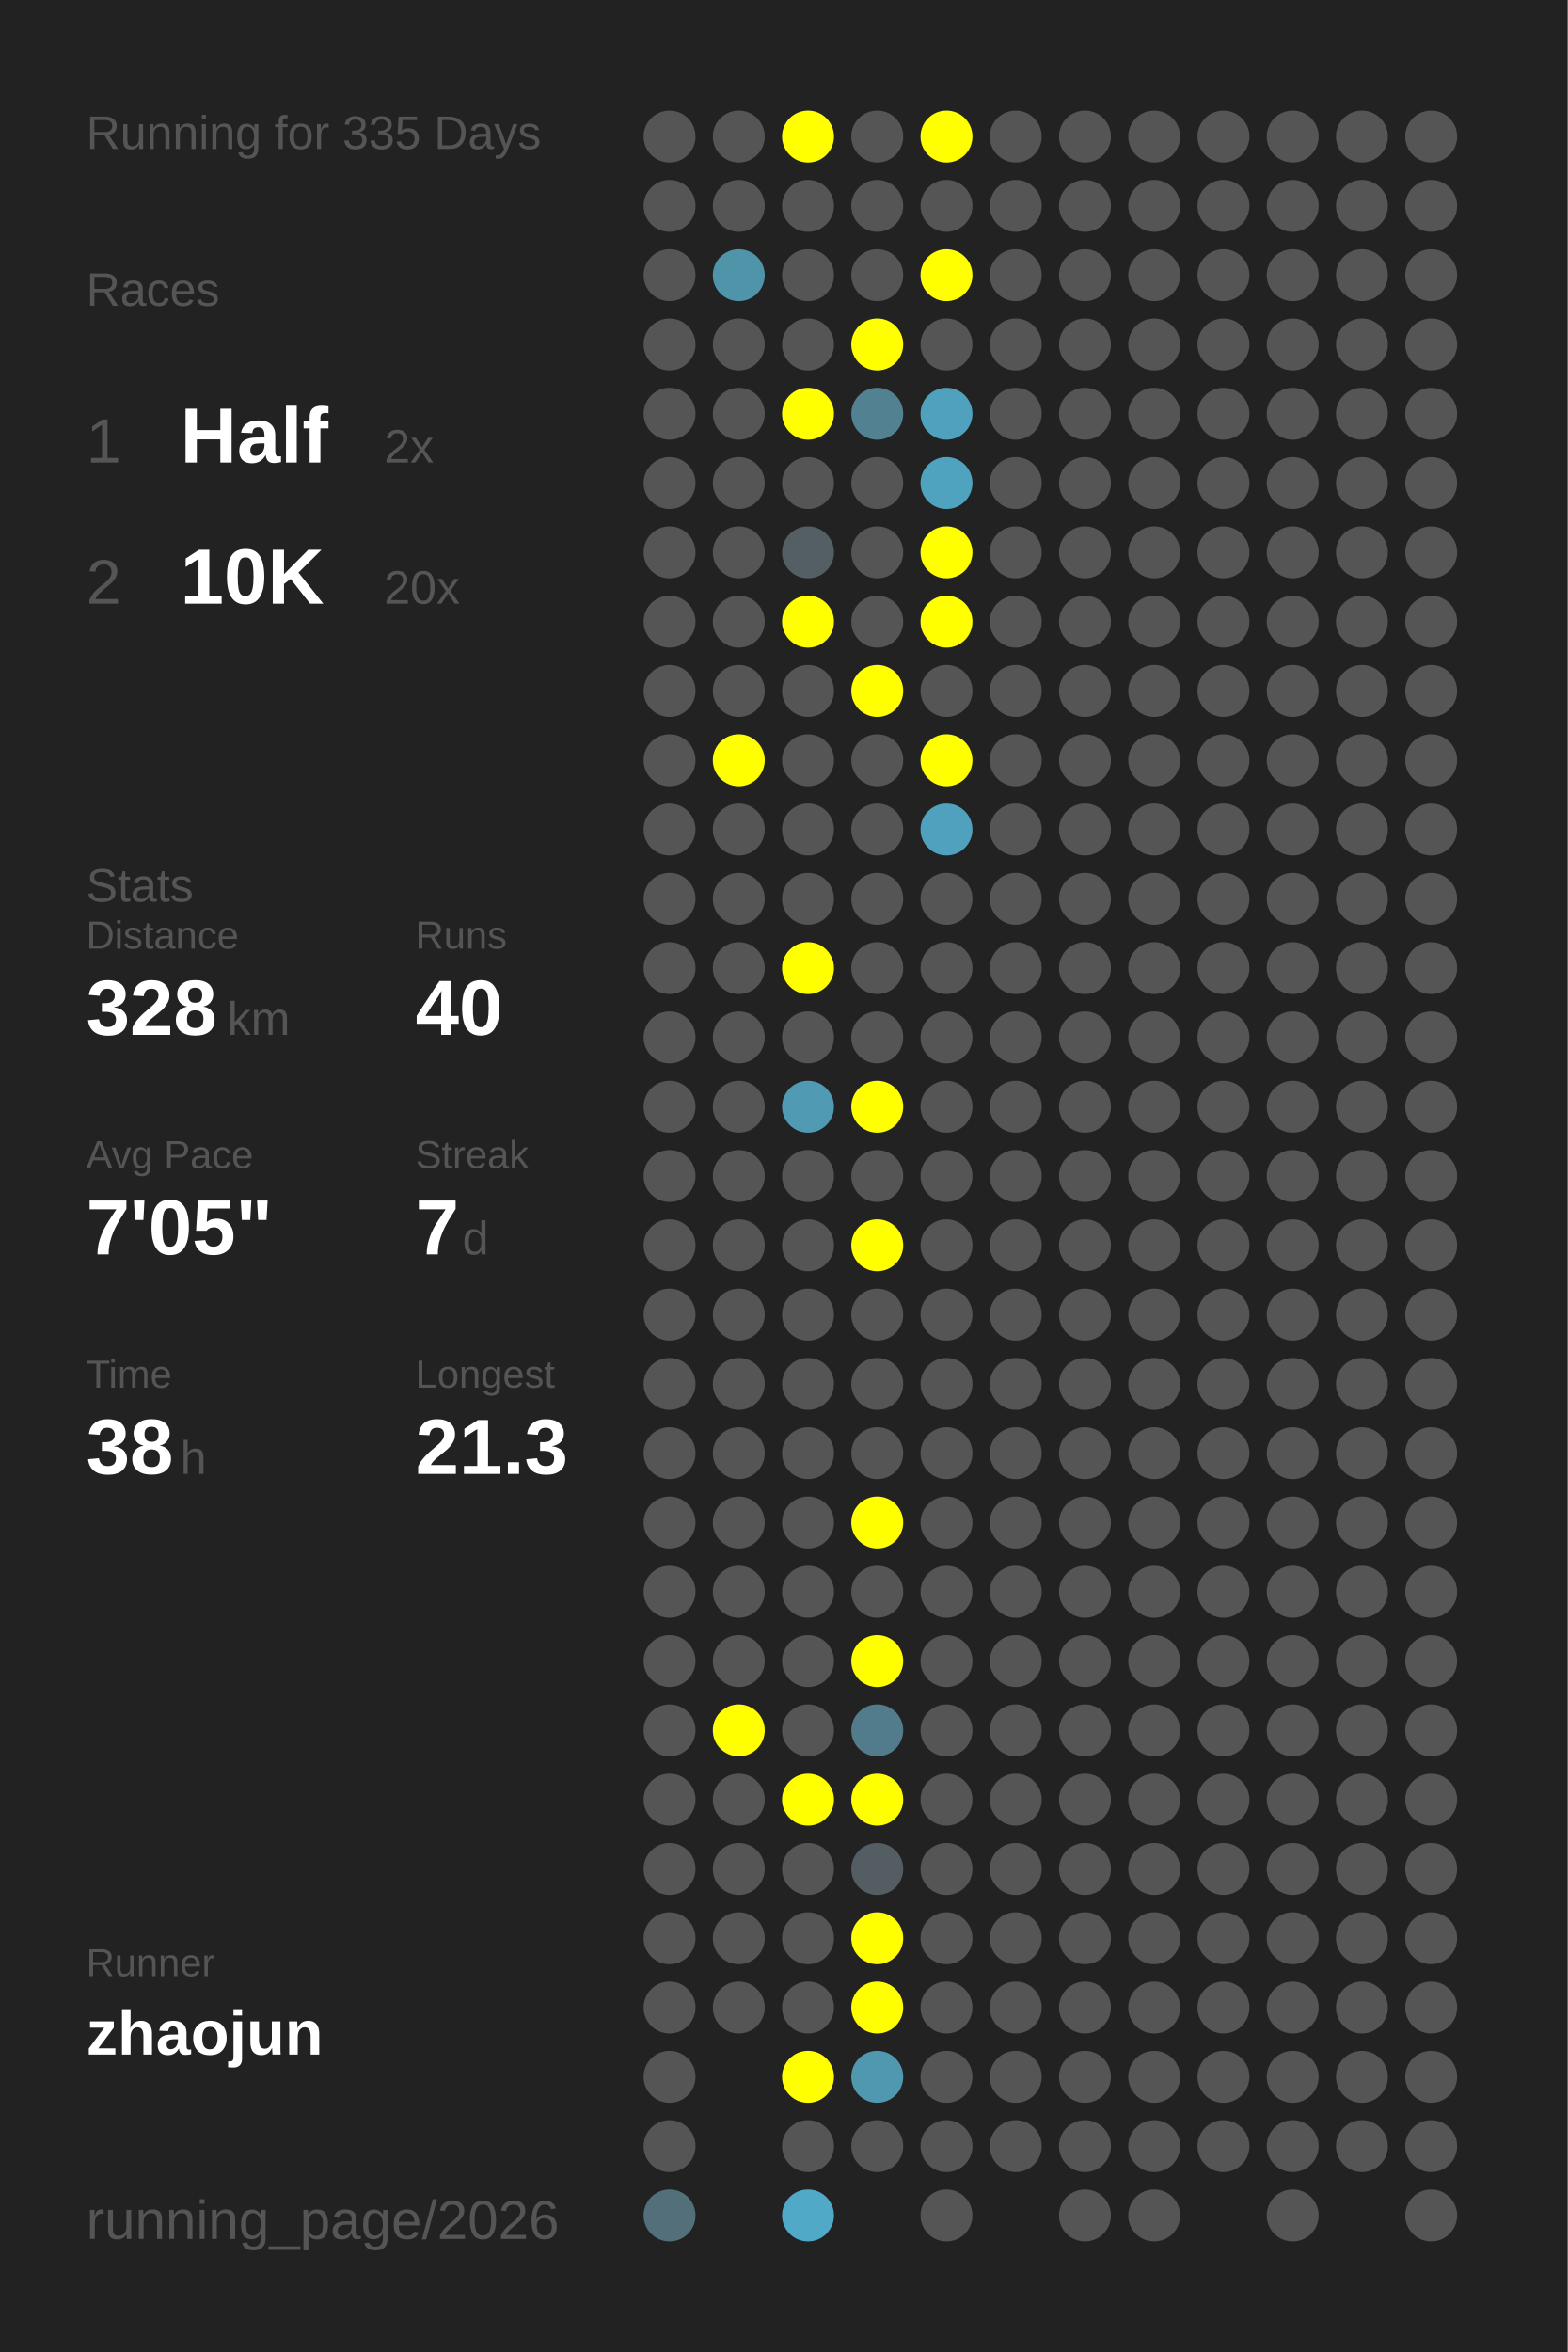
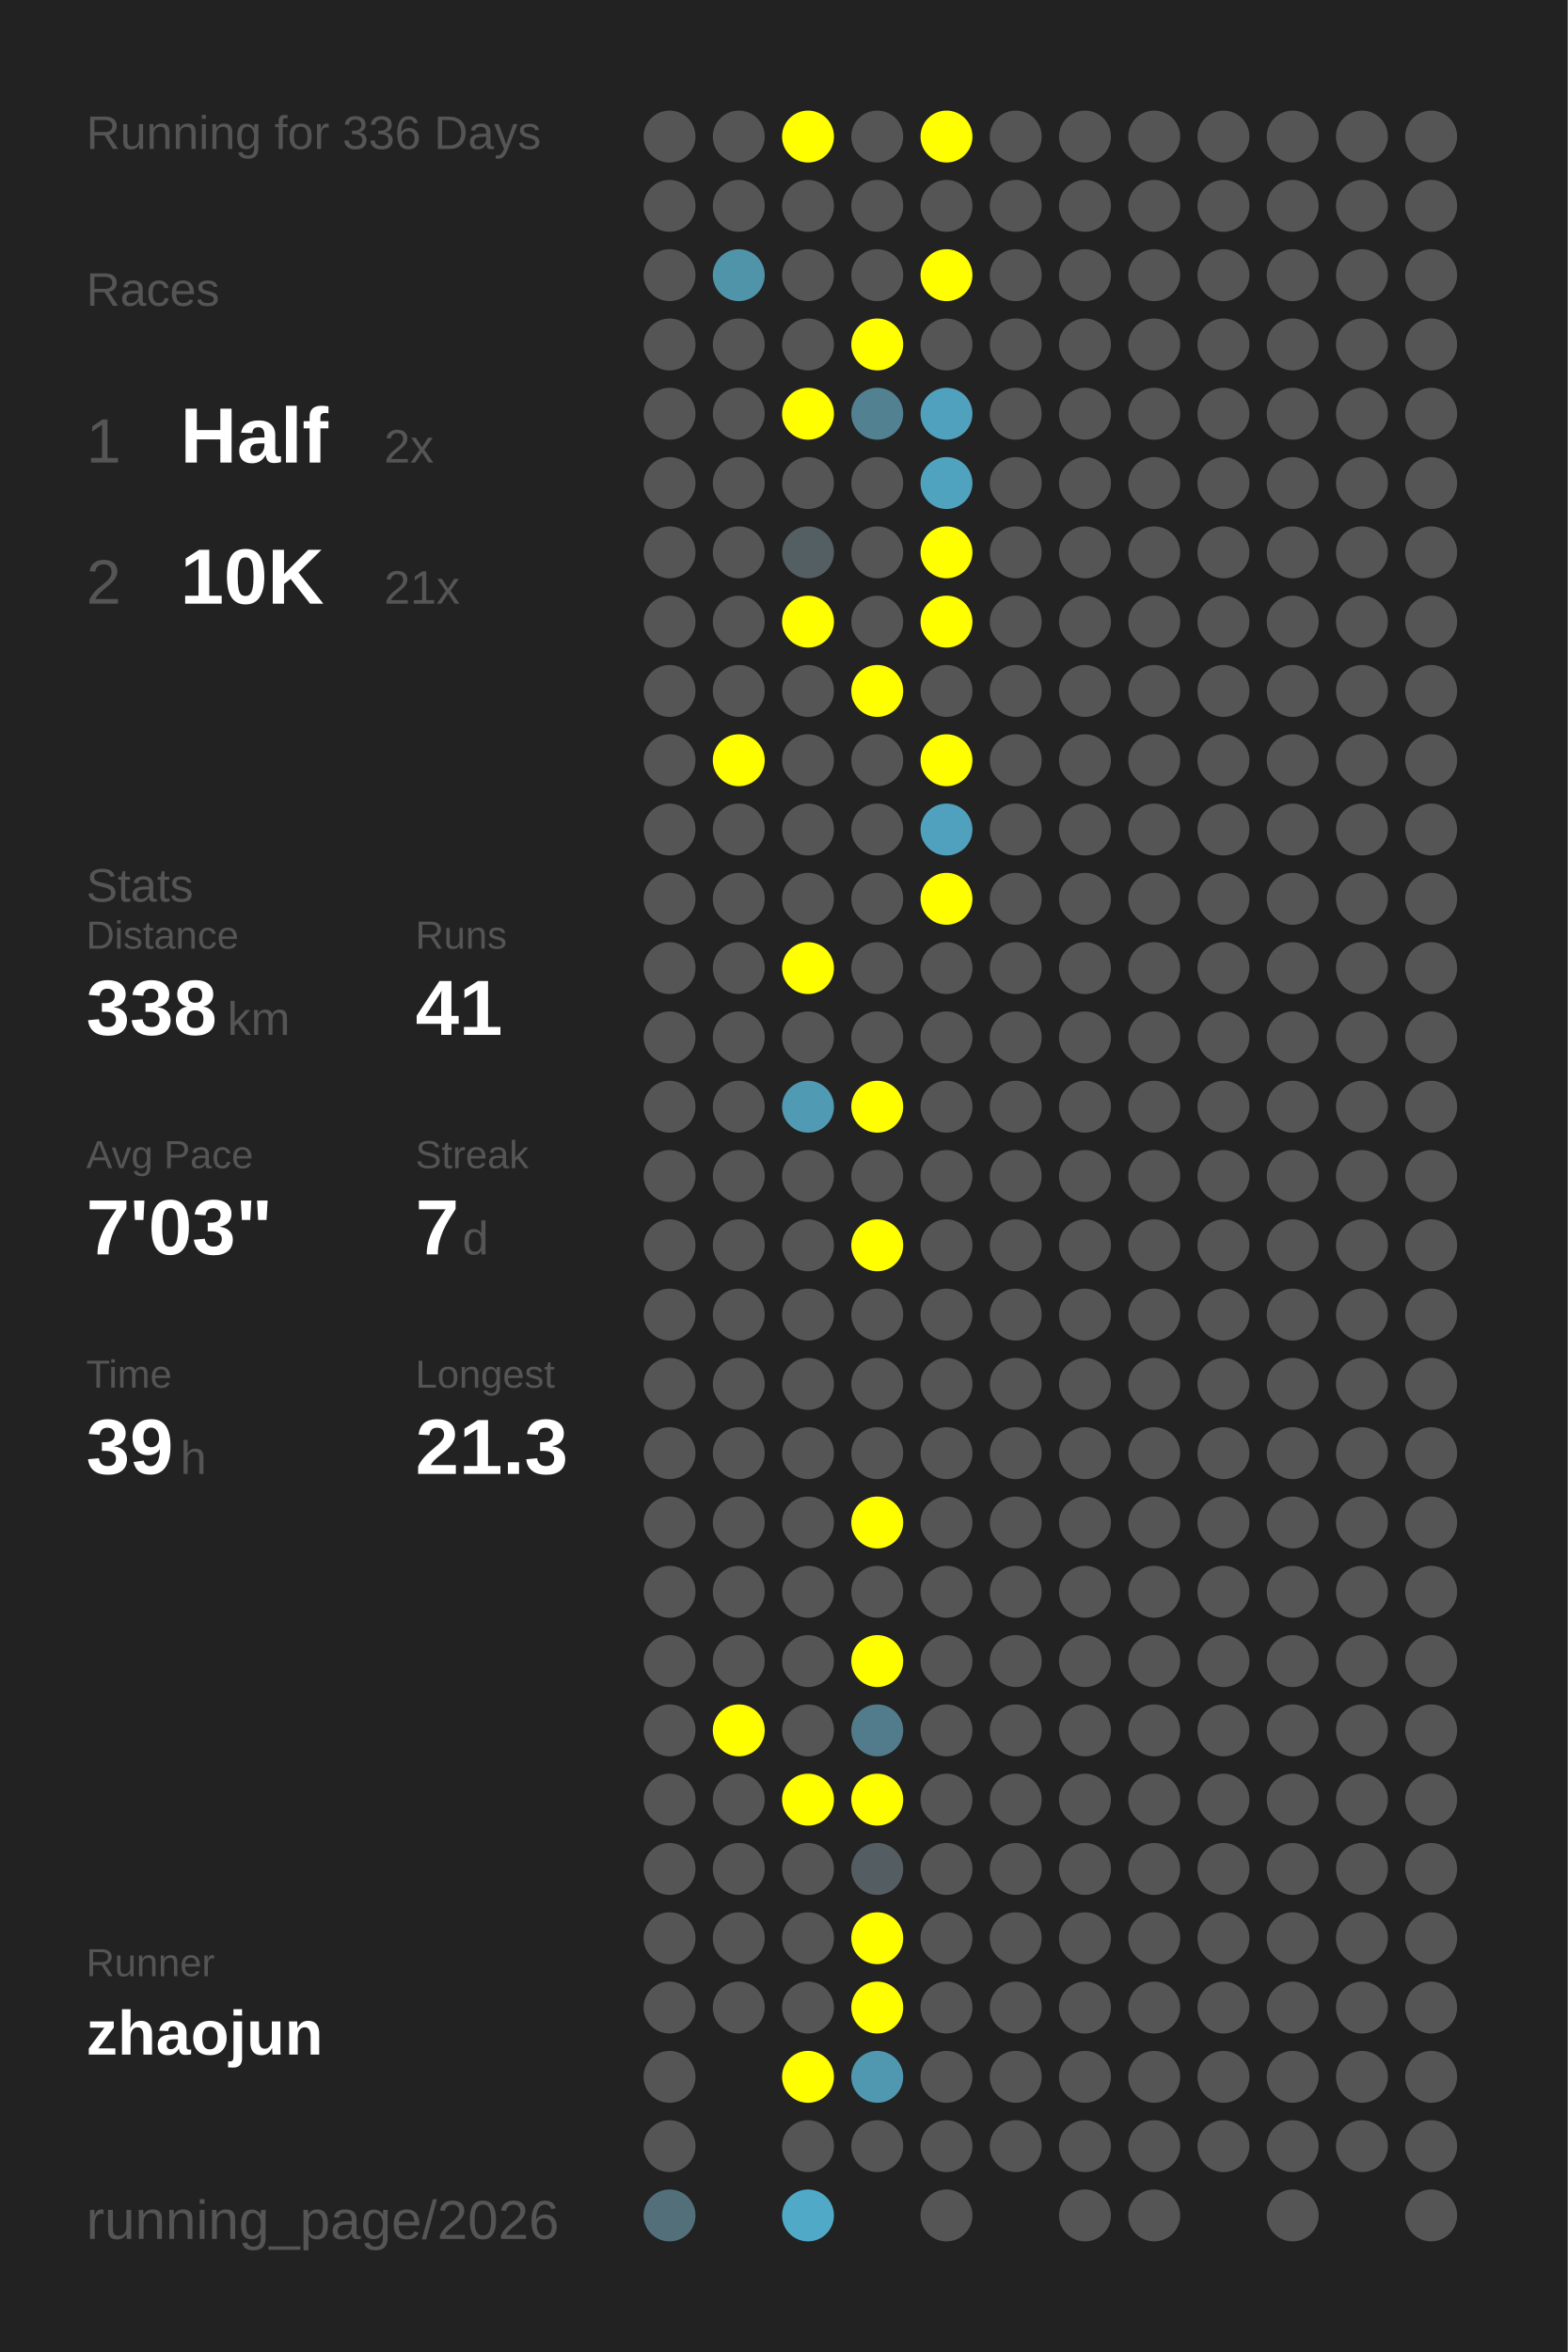
<svg xmlns="http://www.w3.org/2000/svg" baseProfile="full" height="300mm" version="1.1" viewBox="0,0,200,300" width="200mm">
  <defs />
  <rect fill="#222222" height="300" width="200" x="0" y="0" />
-   <text fill="#555555" style="font-size:6px; font-family:Arial;" x="11" y="19">Running for 335 Days</text>
+   <text fill="#555555" style="font-size:6px; font-family:Arial;" x="11" y="19">Running for 336 Days</text>
  <text fill="#555555" style="font-size:6px; font-family:Arial;" x="11" y="39">Races</text>
  <text fill="#555555" style="font-size:8px; font-family:Arial;" x="11" y="59">1</text>
  <text fill="#FFFFFF" style="font-size:10px; font-family:Arial; font-weight:bold;" x="23" y="59">Half</text>
  <text fill="#555555" style="font-size:6px; font-family:Arial;" x="49" y="59">2x</text>
  <text fill="#555555" style="font-size:8px; font-family:Arial;" x="11" y="77">2</text>
  <text fill="#FFFFFF" style="font-size:10px; font-family:Arial; font-weight:bold;" x="23" y="77">10K</text>
-   <text fill="#555555" style="font-size:6px; font-family:Arial;" x="49" y="77">20x</text>
+   <text fill="#555555" style="font-size:6px; font-family:Arial;" x="49" y="77">21x</text>
  <text fill="#555555" style="font-size:6px; font-family:Arial;" x="11" y="115">Stats</text>
  <text fill="#555555" style="font-size:5px; font-family:Arial;" x="11" y="121">Distance</text>
-   <text fill="#FFFFFF" style="font-size:10px; font-family:Arial; font-weight:bold;" x="11" y="132">328</text>
+   <text fill="#FFFFFF" style="font-size:10px; font-family:Arial; font-weight:bold;" x="11" y="132">338</text>
  <text fill="#555555" style="font-size:6px; font-family:Arial;" x="29" y="132">km</text>
  <text fill="#555555" style="font-size:5px; font-family:Arial;" x="53" y="121">Runs</text>
-   <text fill="#FFFFFF" style="font-size:10px; font-family:Arial; font-weight:bold;" x="53" y="132">40</text>
+   <text fill="#FFFFFF" style="font-size:10px; font-family:Arial; font-weight:bold;" x="53" y="132">41</text>
  <text fill="#555555" style="font-size:5px; font-family:Arial;" x="11" y="149">Avg Pace</text>
-   <text fill="#FFFFFF" style="font-size:10px; font-family:Arial; font-weight:bold;" x="11" y="160">7'05"</text>
+   <text fill="#FFFFFF" style="font-size:10px; font-family:Arial; font-weight:bold;" x="11" y="160">7'03"</text>
  <text fill="#555555" style="font-size:5px; font-family:Arial;" x="53" y="149">Streak</text>
  <text fill="#FFFFFF" style="font-size:10px; font-family:Arial; font-weight:bold;" x="53" y="160">7</text>
  <text fill="#555555" style="font-size:6px; font-family:Arial;" x="59" y="160">d</text>
  <text fill="#555555" style="font-size:5px; font-family:Arial;" x="11" y="177">Time</text>
-   <text fill="#FFFFFF" style="font-size:10px; font-family:Arial; font-weight:bold;" x="11" y="188">38</text>
+   <text fill="#FFFFFF" style="font-size:10px; font-family:Arial; font-weight:bold;" x="11" y="188">39</text>
  <text fill="#555555" style="font-size:6px; font-family:Arial;" x="23" y="188">h</text>
  <text fill="#555555" style="font-size:5px; font-family:Arial;" x="53" y="177">Longest</text>
  <text fill="#FFFFFF" style="font-size:10px; font-family:Arial; font-weight:bold;" x="53" y="188">21.3</text>
  <text fill="#555555" style="font-size:5px; font-family:Arial;" x="11" y="252.065">Runner</text>
  <text fill="#FFFFFF" style="font-size:8px; font-family:Arial; font-weight:bold;" x="11" y="262.065">zhaojun</text>
  <text fill="#555555" style="font-size:7px; font-family:Arial;" x="11" y="285.581">running_page/2026</text>
  <circle cx="85.417" cy="17.419" fill="#555555" r="3.312" />
  <circle cx="85.417" cy="26.258" fill="#555555" r="3.312" />
  <circle cx="85.417" cy="35.097" fill="#555555" r="3.312" />
  <circle cx="85.417" cy="43.935" fill="#555555" r="3.312" />
  <circle cx="85.417" cy="52.774" fill="#555555" r="3.312" />
  <circle cx="85.417" cy="61.613" fill="#555555" r="3.312" />
  <circle cx="85.417" cy="70.452" fill="#555555" r="3.312" />
  <circle cx="85.417" cy="79.29" fill="#555555" r="3.312" />
  <circle cx="85.417" cy="88.129" fill="#555555" r="3.312" />
  <circle cx="85.417" cy="96.968" fill="#555555" r="3.312" />
  <circle cx="85.417" cy="105.806" fill="#555555" r="3.312" />
  <circle cx="85.417" cy="114.645" fill="#555555" r="3.312" />
  <circle cx="85.417" cy="123.484" fill="#555555" r="3.312" />
  <circle cx="85.417" cy="132.323" fill="#555555" r="3.312" />
  <circle cx="85.417" cy="141.161" fill="#555555" r="3.312" />
  <circle cx="85.417" cy="150" fill="#555555" r="3.312" />
  <circle cx="85.417" cy="158.839" fill="#555555" r="3.312" />
  <circle cx="85.417" cy="167.677" fill="#555555" r="3.312" />
  <circle cx="85.417" cy="176.516" fill="#555555" r="3.312" />
  <circle cx="85.417" cy="185.355" fill="#555555" r="3.312" />
  <circle cx="85.417" cy="194.194" fill="#555555" r="3.312" />
  <circle cx="85.417" cy="203.032" fill="#555555" r="3.312" />
  <circle cx="85.417" cy="211.871" fill="#555555" r="3.312" />
  <circle cx="85.417" cy="220.71" fill="#555555" r="3.312" />
  <circle cx="85.417" cy="229.548" fill="#555555" r="3.312" />
  <circle cx="85.417" cy="238.387" fill="#555555" r="3.312" />
  <circle cx="85.417" cy="247.226" fill="#555555" r="3.312" />
  <circle cx="85.417" cy="256.065" fill="#555555" r="3.312" />
  <circle cx="85.417" cy="264.903" fill="#555555" r="3.312" />
  <circle cx="85.417" cy="273.742" fill="#555555" r="3.312" />
  <circle cx="85.417" cy="282.581" fill="#53707a" r="3.312" />
  <circle cx="94.25" cy="17.419" fill="#555555" r="3.312" />
  <circle cx="94.25" cy="26.258" fill="#555555" r="3.312" />
  <circle cx="94.25" cy="35.097" fill="#5094aa" r="3.312" />
  <circle cx="94.25" cy="43.935" fill="#555555" r="3.312" />
  <circle cx="94.25" cy="52.774" fill="#555555" r="3.312" />
  <circle cx="94.25" cy="61.613" fill="#555555" r="3.312" />
  <circle cx="94.25" cy="70.452" fill="#555555" r="3.312" />
  <circle cx="94.25" cy="79.29" fill="#555555" r="3.312" />
  <circle cx="94.25" cy="88.129" fill="#555555" r="3.312" />
  <circle cx="94.25" cy="96.968" fill="#FFFF00" r="3.312" />
  <circle cx="94.25" cy="105.806" fill="#555555" r="3.312" />
  <circle cx="94.25" cy="114.645" fill="#555555" r="3.312" />
  <circle cx="94.25" cy="123.484" fill="#555555" r="3.312" />
  <circle cx="94.25" cy="132.323" fill="#555555" r="3.312" />
  <circle cx="94.25" cy="141.161" fill="#555555" r="3.312" />
  <circle cx="94.25" cy="150" fill="#555555" r="3.312" />
  <circle cx="94.25" cy="158.839" fill="#555555" r="3.312" />
  <circle cx="94.25" cy="167.677" fill="#555555" r="3.312" />
  <circle cx="94.25" cy="176.516" fill="#555555" r="3.312" />
  <circle cx="94.25" cy="185.355" fill="#555555" r="3.312" />
  <circle cx="94.25" cy="194.194" fill="#555555" r="3.312" />
  <circle cx="94.25" cy="203.032" fill="#555555" r="3.312" />
  <circle cx="94.25" cy="211.871" fill="#555555" r="3.312" />
  <circle cx="94.25" cy="220.71" fill="#FFFF00" r="3.312" />
  <circle cx="94.25" cy="229.548" fill="#555555" r="3.312" />
  <circle cx="94.25" cy="238.387" fill="#555555" r="3.312" />
  <circle cx="94.25" cy="247.226" fill="#555555" r="3.312" />
  <circle cx="94.25" cy="256.065" fill="#555555" r="3.312" />
  <circle cx="103.083" cy="17.419" fill="#FFFF00" r="3.312" />
  <circle cx="103.083" cy="26.258" fill="#555555" r="3.312" />
  <circle cx="103.083" cy="35.097" fill="#555555" r="3.312" />
  <circle cx="103.083" cy="43.935" fill="#555555" r="3.312" />
  <circle cx="103.083" cy="52.774" fill="#FFFF00" r="3.312" />
  <circle cx="103.083" cy="61.613" fill="#555555" r="3.312" />
  <circle cx="103.083" cy="70.452" fill="#545f63" r="3.312" />
  <circle cx="103.083" cy="79.29" fill="#FFFF00" r="3.312" />
  <circle cx="103.083" cy="88.129" fill="#555555" r="3.312" />
  <circle cx="103.083" cy="96.968" fill="#555555" r="3.312" />
  <circle cx="103.083" cy="105.806" fill="#555555" r="3.312" />
  <circle cx="103.083" cy="114.645" fill="#555555" r="3.312" />
  <circle cx="103.083" cy="123.484" fill="#FFFF00" r="3.312" />
  <circle cx="103.083" cy="132.323" fill="#555555" r="3.312" />
  <circle cx="103.083" cy="141.161" fill="#509ab4" r="3.312" />
  <circle cx="103.083" cy="150" fill="#555555" r="3.312" />
  <circle cx="103.083" cy="158.839" fill="#555555" r="3.312" />
  <circle cx="103.083" cy="167.677" fill="#555555" r="3.312" />
  <circle cx="103.083" cy="176.516" fill="#555555" r="3.312" />
  <circle cx="103.083" cy="185.355" fill="#555555" r="3.312" />
  <circle cx="103.083" cy="194.194" fill="#555555" r="3.312" />
  <circle cx="103.083" cy="203.032" fill="#555555" r="3.312" />
  <circle cx="103.083" cy="211.871" fill="#555555" r="3.312" />
  <circle cx="103.083" cy="220.71" fill="#555555" r="3.312" />
  <circle cx="103.083" cy="229.548" fill="#FFFF00" r="3.312" />
  <circle cx="103.083" cy="238.387" fill="#555555" r="3.312" />
  <circle cx="103.083" cy="247.226" fill="#555555" r="3.312" />
  <circle cx="103.083" cy="256.065" fill="#555555" r="3.312" />
  <circle cx="103.083" cy="264.903" fill="#FFFF00" r="3.312" />
  <circle cx="103.083" cy="273.742" fill="#555555" r="3.312" />
  <circle cx="103.083" cy="282.581" fill="#4fa9c7" r="3.312" />
  <circle cx="111.917" cy="17.419" fill="#555555" r="3.312" />
  <circle cx="111.917" cy="26.258" fill="#555555" r="3.312" />
  <circle cx="111.917" cy="35.097" fill="#555555" r="3.312" />
  <circle cx="111.917" cy="43.935" fill="#FFFF00" r="3.312" />
  <circle cx="111.917" cy="52.774" fill="#528191" r="3.312" />
  <circle cx="111.917" cy="61.613" fill="#555555" r="3.312" />
  <circle cx="111.917" cy="70.452" fill="#555555" r="3.312" />
  <circle cx="111.917" cy="79.29" fill="#555555" r="3.312" />
  <circle cx="111.917" cy="88.129" fill="#FFFF00" r="3.312" />
  <circle cx="111.917" cy="96.968" fill="#555555" r="3.312" />
  <circle cx="111.917" cy="105.806" fill="#555555" r="3.312" />
  <circle cx="111.917" cy="114.645" fill="#555555" r="3.312" />
  <circle cx="111.917" cy="123.484" fill="#555555" r="3.312" />
  <circle cx="111.917" cy="132.323" fill="#555555" r="3.312" />
  <circle cx="111.917" cy="141.161" fill="#FFFF00" r="3.312" />
  <circle cx="111.917" cy="150" fill="#555555" r="3.312" />
  <circle cx="111.917" cy="158.839" fill="#FFFF00" r="3.312" />
  <circle cx="111.917" cy="167.677" fill="#555555" r="3.312" />
  <circle cx="111.917" cy="176.516" fill="#555555" r="3.312" />
  <circle cx="111.917" cy="185.355" fill="#555555" r="3.312" />
  <circle cx="111.917" cy="194.194" fill="#FFFF00" r="3.312" />
  <circle cx="111.917" cy="203.032" fill="#555555" r="3.312" />
  <circle cx="111.917" cy="211.871" fill="#FFFF00" r="3.312" />
  <circle cx="111.917" cy="220.71" fill="#527c8b" r="3.312" />
  <circle cx="111.917" cy="229.548" fill="#FFFF00" r="3.312" />
  <circle cx="111.917" cy="238.387" fill="#545e62" r="3.312" />
  <circle cx="111.917" cy="247.226" fill="#FFFF00" r="3.312" />
  <circle cx="111.917" cy="256.065" fill="#FFFF00" r="3.312" />
  <circle cx="111.917" cy="264.903" fill="#5097b0" r="3.312" />
  <circle cx="111.917" cy="273.742" fill="#555555" r="3.312" />
  <circle cx="120.75" cy="17.419" fill="#FFFF00" r="3.312" />
  <circle cx="120.75" cy="26.258" fill="#555555" r="3.312" />
  <circle cx="120.75" cy="35.097" fill="#FFFF00" r="3.312" />
  <circle cx="120.75" cy="43.935" fill="#555555" r="3.312" />
  <circle cx="120.75" cy="52.774" fill="#50a1bd" r="3.312" />
  <circle cx="120.75" cy="61.613" fill="#50a3bf" r="3.312" />
  <circle cx="120.75" cy="70.452" fill="#FFFF00" r="3.312" />
  <circle cx="120.75" cy="79.29" fill="#FFFF00" r="3.312" />
  <circle cx="120.75" cy="88.129" fill="#555555" r="3.312" />
  <circle cx="120.75" cy="96.968" fill="#FFFF00" r="3.312" />
  <circle cx="120.75" cy="105.806" fill="#50a1bd" r="3.312" />
-   <circle cx="120.75" cy="114.645" fill="#555555" r="3.312" />
+   <circle cx="120.75" cy="114.645" fill="#FFFF00" r="3.312" />
  <circle cx="120.75" cy="123.484" fill="#555555" r="3.312" />
  <circle cx="120.75" cy="132.323" fill="#555555" r="3.312" />
  <circle cx="120.75" cy="141.161" fill="#555555" r="3.312" />
  <circle cx="120.75" cy="150" fill="#555555" r="3.312" />
  <circle cx="120.75" cy="158.839" fill="#555555" r="3.312" />
  <circle cx="120.75" cy="167.677" fill="#555555" r="3.312" />
  <circle cx="120.75" cy="176.516" fill="#555555" r="3.312" />
  <circle cx="120.75" cy="185.355" fill="#555555" r="3.312" />
  <circle cx="120.75" cy="194.194" fill="#555555" r="3.312" />
  <circle cx="120.75" cy="203.032" fill="#555555" r="3.312" />
  <circle cx="120.75" cy="211.871" fill="#555555" r="3.312" />
  <circle cx="120.75" cy="220.71" fill="#555555" r="3.312" />
  <circle cx="120.75" cy="229.548" fill="#555555" r="3.312" />
  <circle cx="120.75" cy="238.387" fill="#555555" r="3.312" />
  <circle cx="120.75" cy="247.226" fill="#555555" r="3.312" />
  <circle cx="120.75" cy="256.065" fill="#555555" r="3.312" />
  <circle cx="120.75" cy="264.903" fill="#555555" r="3.312" />
  <circle cx="120.75" cy="273.742" fill="#555555" r="3.312" />
  <circle cx="120.75" cy="282.581" fill="#555555" r="3.312" />
  <circle cx="129.583" cy="17.419" fill="#555555" r="3.312" />
  <circle cx="129.583" cy="26.258" fill="#555555" r="3.312" />
  <circle cx="129.583" cy="35.097" fill="#555555" r="3.312" />
  <circle cx="129.583" cy="43.935" fill="#555555" r="3.312" />
  <circle cx="129.583" cy="52.774" fill="#555555" r="3.312" />
  <circle cx="129.583" cy="61.613" fill="#555555" r="3.312" />
  <circle cx="129.583" cy="70.452" fill="#555555" r="3.312" />
  <circle cx="129.583" cy="79.29" fill="#555555" r="3.312" />
  <circle cx="129.583" cy="88.129" fill="#555555" r="3.312" />
  <circle cx="129.583" cy="96.968" fill="#555555" r="3.312" />
  <circle cx="129.583" cy="105.806" fill="#555555" r="3.312" />
  <circle cx="129.583" cy="114.645" fill="#555555" r="3.312" />
  <circle cx="129.583" cy="123.484" fill="#555555" r="3.312" />
  <circle cx="129.583" cy="132.323" fill="#555555" r="3.312" />
  <circle cx="129.583" cy="141.161" fill="#555555" r="3.312" />
  <circle cx="129.583" cy="150" fill="#555555" r="3.312" />
  <circle cx="129.583" cy="158.839" fill="#555555" r="3.312" />
  <circle cx="129.583" cy="167.677" fill="#555555" r="3.312" />
  <circle cx="129.583" cy="176.516" fill="#555555" r="3.312" />
  <circle cx="129.583" cy="185.355" fill="#555555" r="3.312" />
  <circle cx="129.583" cy="194.194" fill="#555555" r="3.312" />
  <circle cx="129.583" cy="203.032" fill="#555555" r="3.312" />
  <circle cx="129.583" cy="211.871" fill="#555555" r="3.312" />
  <circle cx="129.583" cy="220.71" fill="#555555" r="3.312" />
  <circle cx="129.583" cy="229.548" fill="#555555" r="3.312" />
  <circle cx="129.583" cy="238.387" fill="#555555" r="3.312" />
  <circle cx="129.583" cy="247.226" fill="#555555" r="3.312" />
  <circle cx="129.583" cy="256.065" fill="#555555" r="3.312" />
  <circle cx="129.583" cy="264.903" fill="#555555" r="3.312" />
  <circle cx="129.583" cy="273.742" fill="#555555" r="3.312" />
  <circle cx="138.417" cy="17.419" fill="#555555" r="3.312" />
  <circle cx="138.417" cy="26.258" fill="#555555" r="3.312" />
  <circle cx="138.417" cy="35.097" fill="#555555" r="3.312" />
  <circle cx="138.417" cy="43.935" fill="#555555" r="3.312" />
  <circle cx="138.417" cy="52.774" fill="#555555" r="3.312" />
  <circle cx="138.417" cy="61.613" fill="#555555" r="3.312" />
  <circle cx="138.417" cy="70.452" fill="#555555" r="3.312" />
  <circle cx="138.417" cy="79.29" fill="#555555" r="3.312" />
  <circle cx="138.417" cy="88.129" fill="#555555" r="3.312" />
  <circle cx="138.417" cy="96.968" fill="#555555" r="3.312" />
  <circle cx="138.417" cy="105.806" fill="#555555" r="3.312" />
  <circle cx="138.417" cy="114.645" fill="#555555" r="3.312" />
  <circle cx="138.417" cy="123.484" fill="#555555" r="3.312" />
  <circle cx="138.417" cy="132.323" fill="#555555" r="3.312" />
  <circle cx="138.417" cy="141.161" fill="#555555" r="3.312" />
  <circle cx="138.417" cy="150" fill="#555555" r="3.312" />
  <circle cx="138.417" cy="158.839" fill="#555555" r="3.312" />
  <circle cx="138.417" cy="167.677" fill="#555555" r="3.312" />
  <circle cx="138.417" cy="176.516" fill="#555555" r="3.312" />
  <circle cx="138.417" cy="185.355" fill="#555555" r="3.312" />
  <circle cx="138.417" cy="194.194" fill="#555555" r="3.312" />
  <circle cx="138.417" cy="203.032" fill="#555555" r="3.312" />
  <circle cx="138.417" cy="211.871" fill="#555555" r="3.312" />
  <circle cx="138.417" cy="220.71" fill="#555555" r="3.312" />
  <circle cx="138.417" cy="229.548" fill="#555555" r="3.312" />
  <circle cx="138.417" cy="238.387" fill="#555555" r="3.312" />
  <circle cx="138.417" cy="247.226" fill="#555555" r="3.312" />
  <circle cx="138.417" cy="256.065" fill="#555555" r="3.312" />
  <circle cx="138.417" cy="264.903" fill="#555555" r="3.312" />
  <circle cx="138.417" cy="273.742" fill="#555555" r="3.312" />
  <circle cx="138.417" cy="282.581" fill="#555555" r="3.312" />
  <circle cx="147.25" cy="17.419" fill="#555555" r="3.312" />
  <circle cx="147.25" cy="26.258" fill="#555555" r="3.312" />
  <circle cx="147.25" cy="35.097" fill="#555555" r="3.312" />
  <circle cx="147.25" cy="43.935" fill="#555555" r="3.312" />
  <circle cx="147.25" cy="52.774" fill="#555555" r="3.312" />
  <circle cx="147.25" cy="61.613" fill="#555555" r="3.312" />
  <circle cx="147.25" cy="70.452" fill="#555555" r="3.312" />
  <circle cx="147.25" cy="79.29" fill="#555555" r="3.312" />
  <circle cx="147.25" cy="88.129" fill="#555555" r="3.312" />
  <circle cx="147.25" cy="96.968" fill="#555555" r="3.312" />
  <circle cx="147.25" cy="105.806" fill="#555555" r="3.312" />
  <circle cx="147.25" cy="114.645" fill="#555555" r="3.312" />
  <circle cx="147.25" cy="123.484" fill="#555555" r="3.312" />
  <circle cx="147.25" cy="132.323" fill="#555555" r="3.312" />
  <circle cx="147.25" cy="141.161" fill="#555555" r="3.312" />
  <circle cx="147.25" cy="150" fill="#555555" r="3.312" />
  <circle cx="147.25" cy="158.839" fill="#555555" r="3.312" />
  <circle cx="147.25" cy="167.677" fill="#555555" r="3.312" />
  <circle cx="147.25" cy="176.516" fill="#555555" r="3.312" />
  <circle cx="147.25" cy="185.355" fill="#555555" r="3.312" />
  <circle cx="147.25" cy="194.194" fill="#555555" r="3.312" />
  <circle cx="147.25" cy="203.032" fill="#555555" r="3.312" />
  <circle cx="147.25" cy="211.871" fill="#555555" r="3.312" />
  <circle cx="147.25" cy="220.71" fill="#555555" r="3.312" />
  <circle cx="147.25" cy="229.548" fill="#555555" r="3.312" />
  <circle cx="147.25" cy="238.387" fill="#555555" r="3.312" />
  <circle cx="147.25" cy="247.226" fill="#555555" r="3.312" />
  <circle cx="147.25" cy="256.065" fill="#555555" r="3.312" />
  <circle cx="147.25" cy="264.903" fill="#555555" r="3.312" />
  <circle cx="147.25" cy="273.742" fill="#555555" r="3.312" />
  <circle cx="147.25" cy="282.581" fill="#555555" r="3.312" />
  <circle cx="156.083" cy="17.419" fill="#555555" r="3.312" />
  <circle cx="156.083" cy="26.258" fill="#555555" r="3.312" />
  <circle cx="156.083" cy="35.097" fill="#555555" r="3.312" />
  <circle cx="156.083" cy="43.935" fill="#555555" r="3.312" />
  <circle cx="156.083" cy="52.774" fill="#555555" r="3.312" />
  <circle cx="156.083" cy="61.613" fill="#555555" r="3.312" />
  <circle cx="156.083" cy="70.452" fill="#555555" r="3.312" />
  <circle cx="156.083" cy="79.29" fill="#555555" r="3.312" />
  <circle cx="156.083" cy="88.129" fill="#555555" r="3.312" />
  <circle cx="156.083" cy="96.968" fill="#555555" r="3.312" />
  <circle cx="156.083" cy="105.806" fill="#555555" r="3.312" />
  <circle cx="156.083" cy="114.645" fill="#555555" r="3.312" />
  <circle cx="156.083" cy="123.484" fill="#555555" r="3.312" />
  <circle cx="156.083" cy="132.323" fill="#555555" r="3.312" />
  <circle cx="156.083" cy="141.161" fill="#555555" r="3.312" />
  <circle cx="156.083" cy="150" fill="#555555" r="3.312" />
  <circle cx="156.083" cy="158.839" fill="#555555" r="3.312" />
  <circle cx="156.083" cy="167.677" fill="#555555" r="3.312" />
  <circle cx="156.083" cy="176.516" fill="#555555" r="3.312" />
  <circle cx="156.083" cy="185.355" fill="#555555" r="3.312" />
  <circle cx="156.083" cy="194.194" fill="#555555" r="3.312" />
  <circle cx="156.083" cy="203.032" fill="#555555" r="3.312" />
  <circle cx="156.083" cy="211.871" fill="#555555" r="3.312" />
  <circle cx="156.083" cy="220.71" fill="#555555" r="3.312" />
  <circle cx="156.083" cy="229.548" fill="#555555" r="3.312" />
  <circle cx="156.083" cy="238.387" fill="#555555" r="3.312" />
  <circle cx="156.083" cy="247.226" fill="#555555" r="3.312" />
  <circle cx="156.083" cy="256.065" fill="#555555" r="3.312" />
  <circle cx="156.083" cy="264.903" fill="#555555" r="3.312" />
  <circle cx="156.083" cy="273.742" fill="#555555" r="3.312" />
  <circle cx="164.917" cy="17.419" fill="#555555" r="3.312" />
  <circle cx="164.917" cy="26.258" fill="#555555" r="3.312" />
  <circle cx="164.917" cy="35.097" fill="#555555" r="3.312" />
  <circle cx="164.917" cy="43.935" fill="#555555" r="3.312" />
  <circle cx="164.917" cy="52.774" fill="#555555" r="3.312" />
  <circle cx="164.917" cy="61.613" fill="#555555" r="3.312" />
  <circle cx="164.917" cy="70.452" fill="#555555" r="3.312" />
  <circle cx="164.917" cy="79.29" fill="#555555" r="3.312" />
  <circle cx="164.917" cy="88.129" fill="#555555" r="3.312" />
  <circle cx="164.917" cy="96.968" fill="#555555" r="3.312" />
  <circle cx="164.917" cy="105.806" fill="#555555" r="3.312" />
  <circle cx="164.917" cy="114.645" fill="#555555" r="3.312" />
  <circle cx="164.917" cy="123.484" fill="#555555" r="3.312" />
  <circle cx="164.917" cy="132.323" fill="#555555" r="3.312" />
  <circle cx="164.917" cy="141.161" fill="#555555" r="3.312" />
  <circle cx="164.917" cy="150" fill="#555555" r="3.312" />
  <circle cx="164.917" cy="158.839" fill="#555555" r="3.312" />
  <circle cx="164.917" cy="167.677" fill="#555555" r="3.312" />
  <circle cx="164.917" cy="176.516" fill="#555555" r="3.312" />
  <circle cx="164.917" cy="185.355" fill="#555555" r="3.312" />
  <circle cx="164.917" cy="194.194" fill="#555555" r="3.312" />
  <circle cx="164.917" cy="203.032" fill="#555555" r="3.312" />
  <circle cx="164.917" cy="211.871" fill="#555555" r="3.312" />
  <circle cx="164.917" cy="220.71" fill="#555555" r="3.312" />
  <circle cx="164.917" cy="229.548" fill="#555555" r="3.312" />
  <circle cx="164.917" cy="238.387" fill="#555555" r="3.312" />
  <circle cx="164.917" cy="247.226" fill="#555555" r="3.312" />
  <circle cx="164.917" cy="256.065" fill="#555555" r="3.312" />
  <circle cx="164.917" cy="264.903" fill="#555555" r="3.312" />
  <circle cx="164.917" cy="273.742" fill="#555555" r="3.312" />
  <circle cx="164.917" cy="282.581" fill="#555555" r="3.312" />
  <circle cx="173.75" cy="17.419" fill="#555555" r="3.312" />
  <circle cx="173.75" cy="26.258" fill="#555555" r="3.312" />
  <circle cx="173.75" cy="35.097" fill="#555555" r="3.312" />
  <circle cx="173.75" cy="43.935" fill="#555555" r="3.312" />
  <circle cx="173.75" cy="52.774" fill="#555555" r="3.312" />
  <circle cx="173.75" cy="61.613" fill="#555555" r="3.312" />
  <circle cx="173.75" cy="70.452" fill="#555555" r="3.312" />
  <circle cx="173.75" cy="79.29" fill="#555555" r="3.312" />
  <circle cx="173.75" cy="88.129" fill="#555555" r="3.312" />
  <circle cx="173.75" cy="96.968" fill="#555555" r="3.312" />
  <circle cx="173.75" cy="105.806" fill="#555555" r="3.312" />
  <circle cx="173.75" cy="114.645" fill="#555555" r="3.312" />
  <circle cx="173.75" cy="123.484" fill="#555555" r="3.312" />
  <circle cx="173.75" cy="132.323" fill="#555555" r="3.312" />
  <circle cx="173.75" cy="141.161" fill="#555555" r="3.312" />
  <circle cx="173.75" cy="150" fill="#555555" r="3.312" />
  <circle cx="173.75" cy="158.839" fill="#555555" r="3.312" />
  <circle cx="173.75" cy="167.677" fill="#555555" r="3.312" />
  <circle cx="173.75" cy="176.516" fill="#555555" r="3.312" />
  <circle cx="173.75" cy="185.355" fill="#555555" r="3.312" />
  <circle cx="173.75" cy="194.194" fill="#555555" r="3.312" />
  <circle cx="173.75" cy="203.032" fill="#555555" r="3.312" />
  <circle cx="173.75" cy="211.871" fill="#555555" r="3.312" />
  <circle cx="173.75" cy="220.71" fill="#555555" r="3.312" />
  <circle cx="173.75" cy="229.548" fill="#555555" r="3.312" />
  <circle cx="173.75" cy="238.387" fill="#555555" r="3.312" />
  <circle cx="173.75" cy="247.226" fill="#555555" r="3.312" />
  <circle cx="173.75" cy="256.065" fill="#555555" r="3.312" />
  <circle cx="173.75" cy="264.903" fill="#555555" r="3.312" />
  <circle cx="173.75" cy="273.742" fill="#555555" r="3.312" />
  <circle cx="182.583" cy="17.419" fill="#555555" r="3.312" />
  <circle cx="182.583" cy="26.258" fill="#555555" r="3.312" />
  <circle cx="182.583" cy="35.097" fill="#555555" r="3.312" />
  <circle cx="182.583" cy="43.935" fill="#555555" r="3.312" />
  <circle cx="182.583" cy="52.774" fill="#555555" r="3.312" />
  <circle cx="182.583" cy="61.613" fill="#555555" r="3.312" />
  <circle cx="182.583" cy="70.452" fill="#555555" r="3.312" />
  <circle cx="182.583" cy="79.29" fill="#555555" r="3.312" />
  <circle cx="182.583" cy="88.129" fill="#555555" r="3.312" />
  <circle cx="182.583" cy="96.968" fill="#555555" r="3.312" />
  <circle cx="182.583" cy="105.806" fill="#555555" r="3.312" />
  <circle cx="182.583" cy="114.645" fill="#555555" r="3.312" />
  <circle cx="182.583" cy="123.484" fill="#555555" r="3.312" />
  <circle cx="182.583" cy="132.323" fill="#555555" r="3.312" />
  <circle cx="182.583" cy="141.161" fill="#555555" r="3.312" />
  <circle cx="182.583" cy="150" fill="#555555" r="3.312" />
  <circle cx="182.583" cy="158.839" fill="#555555" r="3.312" />
  <circle cx="182.583" cy="167.677" fill="#555555" r="3.312" />
  <circle cx="182.583" cy="176.516" fill="#555555" r="3.312" />
  <circle cx="182.583" cy="185.355" fill="#555555" r="3.312" />
  <circle cx="182.583" cy="194.194" fill="#555555" r="3.312" />
  <circle cx="182.583" cy="203.032" fill="#555555" r="3.312" />
  <circle cx="182.583" cy="211.871" fill="#555555" r="3.312" />
  <circle cx="182.583" cy="220.71" fill="#555555" r="3.312" />
  <circle cx="182.583" cy="229.548" fill="#555555" r="3.312" />
  <circle cx="182.583" cy="238.387" fill="#555555" r="3.312" />
  <circle cx="182.583" cy="247.226" fill="#555555" r="3.312" />
  <circle cx="182.583" cy="256.065" fill="#555555" r="3.312" />
  <circle cx="182.583" cy="264.903" fill="#555555" r="3.312" />
  <circle cx="182.583" cy="273.742" fill="#555555" r="3.312" />
  <circle cx="182.583" cy="282.581" fill="#555555" r="3.312" />
</svg>
